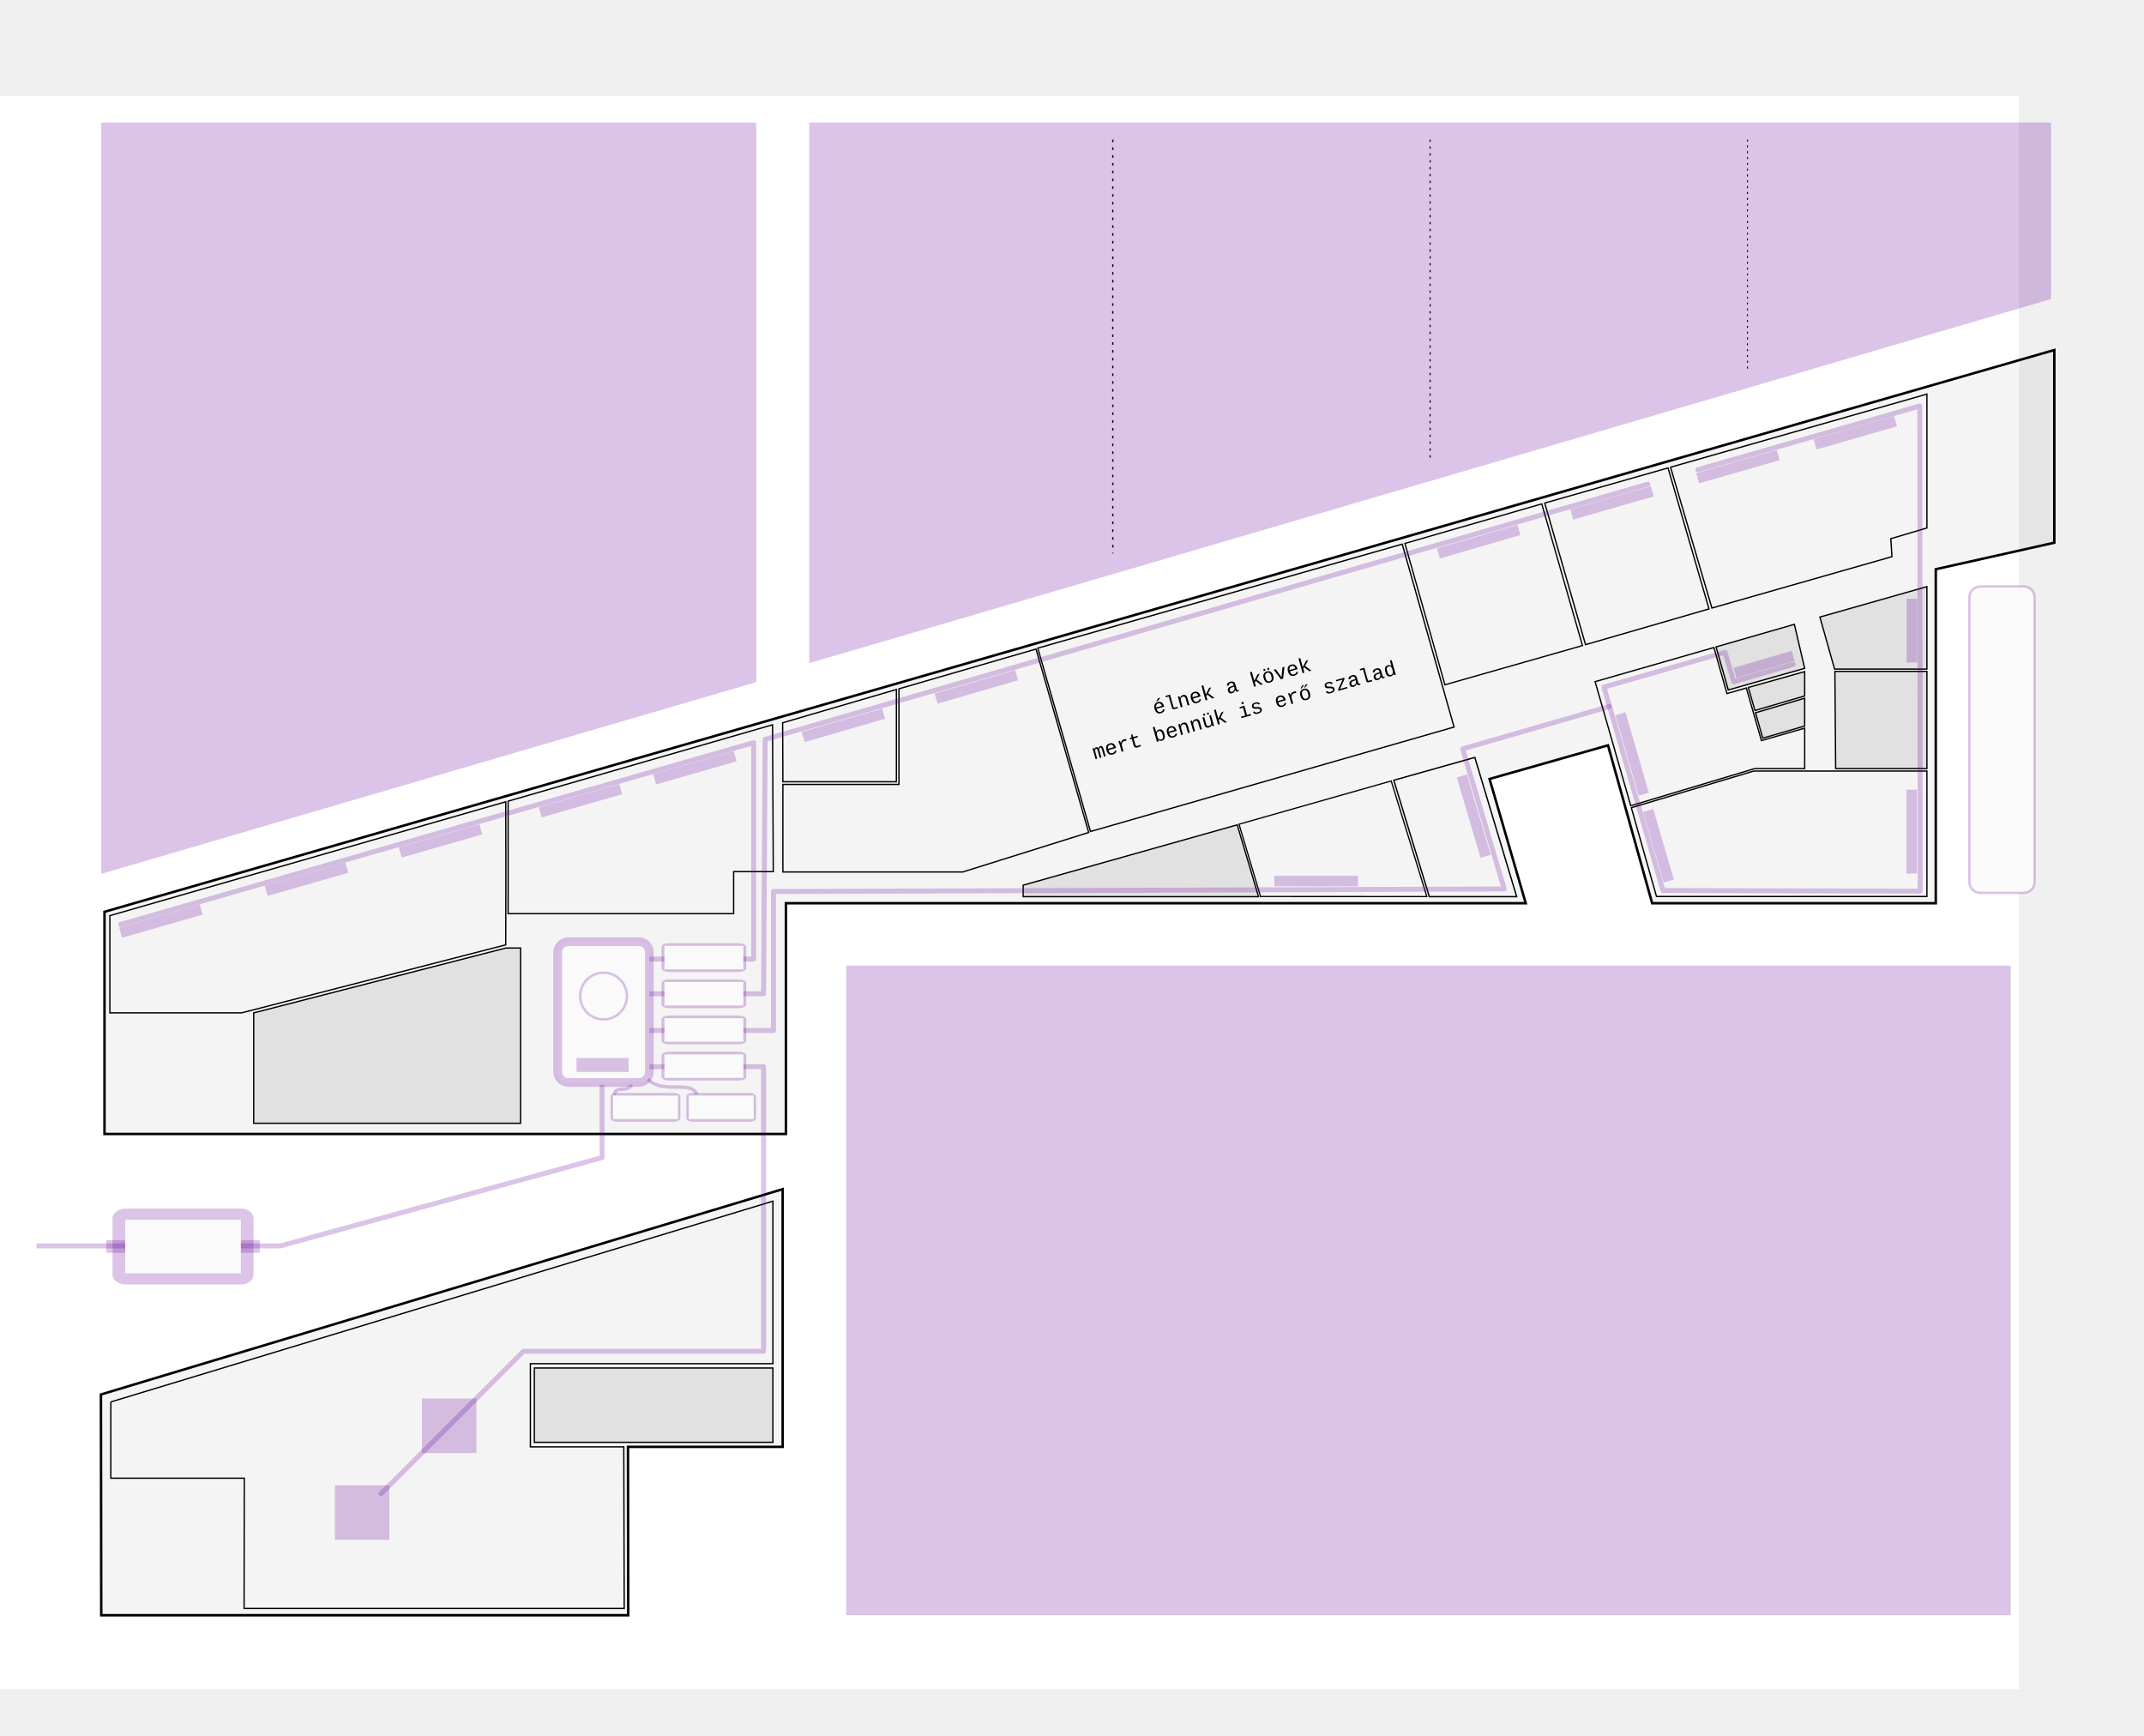
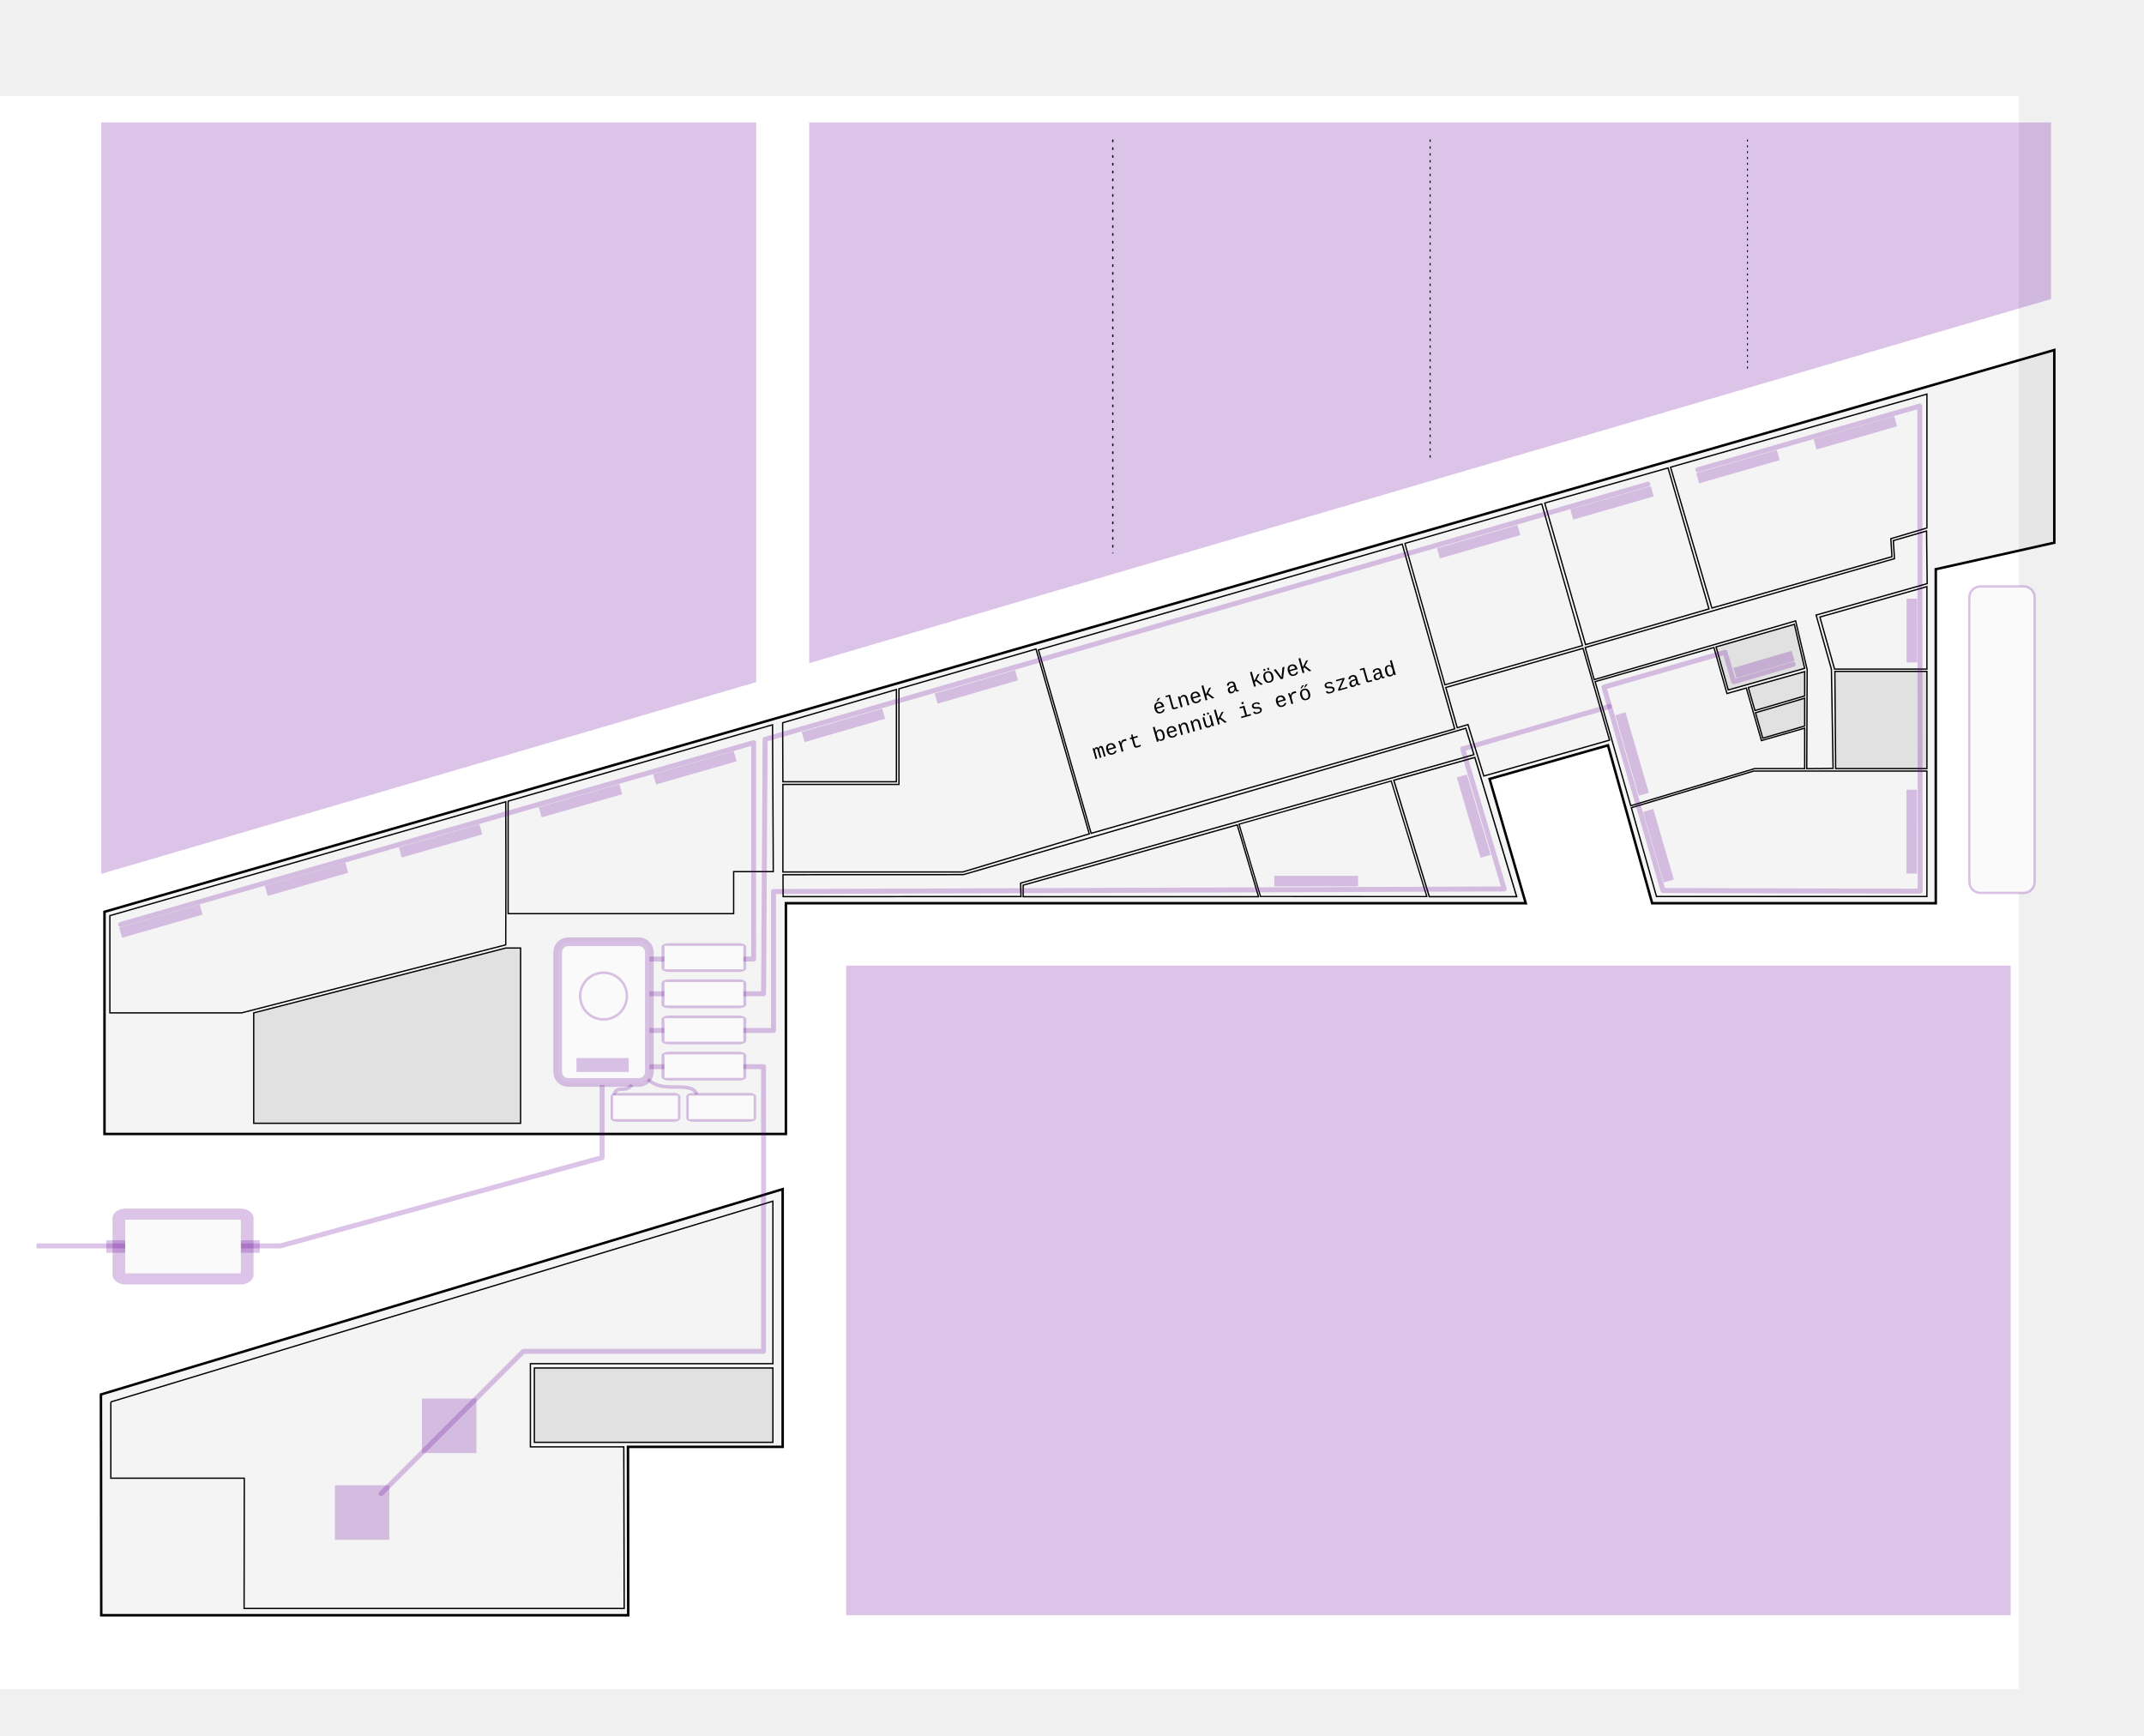
<svg xmlns="http://www.w3.org/2000/svg" width="432.435mm" height="350mm" viewBox="0 0 432.435 350" version="1.1" id="svg5">
  <defs id="defs2">
    </defs>
  <g id="drawing" transform="translate(87.61958,-48.61679)" style="display:inline">
    <rect style="display:inline;opacity:1;fill:#ffffff;fill-opacity:1;stroke:none;stroke-width:0.47;stroke-linecap:butt;stroke-linejoin:round;stroke-miterlimit:4;stroke-dasharray:0.47, 3.759;stroke-dashoffset:0;stroke-opacity:1;stop-color:#000000" id="rect78717" width="416.761" height="321.272" x="-97.173" y="67.955" class="clickthrough" />
    <rect style="opacity:1;fill:#fafafa;fill-opacity:1;stroke:#660099;stroke-width:0.477;stroke-linecap:round;stroke-linejoin:round;stroke-miterlimit:4;stroke-dasharray:none;stroke-opacity:0.231;stop-color:#000000" id="rect4922" width="13.162" height="61.81" x="309.59" y="166.878" ry="2.213" />
    <path style="fill:#000000;fill-opacity:0.045;stroke:#000000;stroke-width:0.5;stroke-linecap:butt;stroke-linejoin:miter;stroke-miterlimit:4;stroke-dasharray:none;stroke-opacity:1" d="m -66.544,232.498 -2.6e-4,44.81 h 137.438 l 2.6e-4,-46.537 149.22,1.2e-4 -7.295,-25.065 23.888,-6.778 8.905,31.842 h 57.206 v -67.358 l 23.907,-5.349 v -38.862 z" id="envelope_emelet" />
    <g id="g2208" style="fill:none;stroke:#660099;stroke-opacity:0.231" transform="translate(0,-1.5875)">
      <path style="fill:none;stroke:#660099;stroke-width:0.7;stroke-linecap:butt;stroke-linejoin:miter;stroke-miterlimit:4;stroke-dasharray:none;stroke-opacity:0.231" d="m 39.799,268.989 c -0.27,0.423 -0.719,0.727 -1.212,0.819 -0.275,0.052 -0.556,0.04 -0.836,0.047 -0.279,0.006 -0.565,0.032 -0.818,0.152 -0.188,0.089 -0.352,0.228 -0.469,0.4 -0.118,0.172 -0.189,0.375 -0.204,0.582" id="path1031" />
      <path style="fill:none;fill-opacity:1;stroke:#660099;stroke-width:0.7;stroke-linecap:butt;stroke-linejoin:miter;stroke-miterlimit:4;stroke-dasharray:none;stroke-opacity:0.231" d="m 43.052,267.884 c 0.524,0.483 1.145,0.86 1.815,1.103 0.887,0.322 1.841,0.406 2.784,0.427 0.943,0.021 1.889,-0.018 2.828,0.068 0.492,0.045 0.988,0.128 1.434,0.341 0.445,0.213 0.838,0.573 1.003,1.038 0.003,0.007 0.005,0.015 0.008,0.022" id="path1035" />
    </g>
    <path style="fill:#000000;fill-opacity:0.045;stroke:#000000;stroke-width:0.5;stroke-linecap:butt;stroke-linejoin:miter;stroke-miterlimit:4;stroke-dasharray:none;stroke-opacity:1" d="M -67.263,329.841 70.239,288.436 v 51.967 H 39.042 l 0.051,33.958 -106.292,-4e-4 z" id="envelope_foldszint" />
    <path style="fill:#660099;fill-opacity:0.231;stroke:none;stroke-width:0.265px;stroke-linecap:butt;stroke-linejoin:miter;stroke-opacity:1" d="M 75.588,182.353 V 73.313 l 250.482,-2.96e-4 v 35.611 z" id="path91226" class="clickthrough" />
    <rect style="display:inline;opacity:0;fill:#660099;fill-opacity:0.231;stroke:none;stroke-width:1.314;stroke-linecap:butt;stroke-linejoin:round;stroke-miterlimit:4;stroke-dasharray:none;stroke-dashoffset:0;stroke-opacity:0.231;stop-color:#000000" id="rect93623-7" width="58.473" height="31.883" x="267.598" y="73.312" />
    <rect style="display:inline;opacity:0;fill:#660099;fill-opacity:0.231;stroke:none;stroke-width:1.652;stroke-linecap:butt;stroke-linejoin:round;stroke-miterlimit:4;stroke-dasharray:none;stroke-dashoffset:0;stroke-opacity:0.231;stop-color:#000000" id="rect93623-9" width="58.473" height="50.375" x="203.594" y="73.313" />
    <rect style="display:inline;opacity:0;fill:#660099;fill-opacity:0.231;stroke:none;stroke-width:1.933;stroke-linecap:butt;stroke-linejoin:round;stroke-miterlimit:4;stroke-dasharray:none;stroke-dashoffset:0;stroke-opacity:0.231;stop-color:#000000" id="rect93623-6" width="58.473" height="68.96" x="139.591" y="73.313" />
    <rect style="opacity:0;fill:#660099;fill-opacity:0.231;stroke:none;stroke-width:2.178;stroke-linecap:butt;stroke-linejoin:round;stroke-miterlimit:4;stroke-dasharray:none;stroke-dashoffset:0;stroke-opacity:0.231;stop-color:#000000" id="rect93623" width="58.473" height="87.577" x="75.588" y="73.313" />
    <path style="fill:#660099;fill-opacity:0.231;stroke:none;stroke-width:0.265px;stroke-linecap:butt;stroke-linejoin:miter;stroke-opacity:1" d="M 64.905,73.313 H -67.199 V 224.848 L 64.905,186.179 Z" id="path92253" />
    <g id="g2723">
      <path style="display:inline;fill:none;stroke:#000000;stroke-width:0.262;stroke-linecap:butt;stroke-linejoin:miter;stroke-miterlimit:4;stroke-dasharray:0.524, 1.048;stroke-dashoffset:0;stroke-opacity:1" d="M 136.826,76.762 V 160.214" id="path942" />
      <path style="display:inline;fill:none;stroke:#000000;stroke-width:0.231;stroke-linecap:butt;stroke-linejoin:miter;stroke-miterlimit:4;stroke-dasharray:0.461, 0.923;stroke-dashoffset:0;stroke-opacity:1" d="M 200.829,76.762 V 141.429" id="path942-6" />
      <path style="display:inline;fill:none;stroke:#000000;stroke-width:0.196;stroke-linecap:butt;stroke-linejoin:miter;stroke-miterlimit:4;stroke-dasharray:0.391, 0.783;stroke-dashoffset:0;stroke-opacity:1" d="M 264.832,76.762 V 123.305" id="path942-6-3" />
    </g>
    <path style="display:inline;fill:#660099;fill-opacity:0.231;stroke:none;stroke-width:0.256;stroke-linecap:butt;stroke-linejoin:miter;stroke-miterlimit:4;stroke-dasharray:0.256, 3.074;stroke-dashoffset:0;stroke-opacity:1" d="M 317.927,243.35 H 83.054 v 131.012 H 317.927 Z" id="graph" />
    <rect style="display:inline;fill:#660099;fill-opacity:0.231;stroke:none;stroke-width:0.081;stroke-linecap:butt;stroke-linejoin:round;stroke-miterlimit:4;stroke-dasharray:none;stroke-dashoffset:0;stroke-opacity:1;stop-color:#000000" id="rect41701-4" width="30.954" height="2.526" x="-66.18" y="298.739" rx="0" ry="0" />
    <path style="fill:none;stroke:#660099;stroke-width:1;stroke-linecap:butt;stroke-linejoin:round;stroke-miterlimit:4;stroke-dasharray:none;stroke-opacity:0.231" d="m 33.817,267.445 v 14.627 l -64.888,17.807 h -49.188" id="path43866" />
    <rect style="display:inline;fill:#660099;fill-opacity:0.231;stroke:none;stroke-width:0.125;stroke-linecap:round;stroke-linejoin:round;stroke-miterlimit:4;stroke-dasharray:none;stroke-dashoffset:0;stroke-opacity:1;stop-color:#000000" id="rect14422-5" width="28.44" height="15.302" x="-64.923" y="292.351" rx="2.626" ry="1.935" />
    <rect style="display:inline;opacity:1;fill:#fafafa;fill-opacity:1;stroke:none;stroke-width:0.145;stroke-linecap:butt;stroke-linejoin:round;stroke-miterlimit:4;stroke-dasharray:none;stroke-dashoffset:0;stroke-opacity:1;stop-color:#000000" id="rect41701" width="23.323" height="10.824" x="-62.365" y="294.59" rx="0" ry="0" />
    <text xml:space="preserve" style="font-style:normal;font-weight:normal;font-size:4.233px;line-height:1.25;font-family:sans-serif;display:inline;fill:#000000;fill-opacity:1;stroke:none;stroke-width:0.265" x="108.074" y="224.885" id="text4804" transform="rotate(-15.7019)" class="clickthrough">
      <tspan id="tspan4802" style="font-style:normal;font-variant:normal;font-weight:normal;font-stretch:normal;font-size:4.233px;font-family:'Courier New';-inkscape-font-specification:'Courier New';text-align:center;text-anchor:middle;stroke-width:0.265" x="108.074" y="224.885">élnek a kövek</tspan>
      <tspan style="font-style:normal;font-variant:normal;font-weight:normal;font-stretch:normal;font-size:4.233px;font-family:'Courier New';-inkscape-font-specification:'Courier New';text-align:center;text-anchor:middle;stroke-width:0.265" x="108.074" y="230.272" id="tspan8358">mert bennük is erő szalad</tspan>
    </text>
-     <path style="fill:none;stroke:#000000;stroke-width:0.265px;stroke-linecap:butt;stroke-linejoin:miter;stroke-opacity:1" d="m 195.203,158.354 -73.506,20.969 10.633,36.986 73.328,-21.07 z" id="OktopuszKeramia" />
-     <path style="fill:#000000;fill-opacity:0.08;stroke:#000000;stroke-width:0.265px;stroke-linecap:butt;stroke-linejoin:miter;stroke-opacity:1" d="m 161.923,214.966 -43.176,12.166 v 2.313 h 47.469 z" id="haromszogRaktar" />
-     <path style="fill:#000000;fill-opacity:0.08;stroke:#000000;stroke-width:0.265px;stroke-linecap:butt;stroke-linejoin:miter;stroke-opacity:1" d="m 279.446,173.059 21.583,-6.136 v 16.636 h -18.623 z" id="kistargyalo" />
+     <path style="fill:none;stroke:#000000;stroke-width:0.265px;stroke-linecap:butt;stroke-linejoin:miter;stroke-opacity:1" d="m 195.203,158.354 -73.374,21.333 10.633,36.986 73.328,-21.07 z" id="room_11" data-room-id="11" />
+     <path style="fill:none;fill-opacity:0.08;stroke:#000000;stroke-width:0.265px;stroke-linecap:butt;stroke-linejoin:miter;stroke-opacity:1" d="m 161.923,214.966 -43.176,12.166 v 2.313 h 47.469 z" id="room_27" data-room-id="27" />
+     <path style="fill:none;fill-opacity:0.08;stroke:#000000;stroke-width:0.265px;stroke-linecap:butt;stroke-linejoin:miter;stroke-opacity:1" d="m 279.446,173.059 21.583,-6.136 v 16.636 h -18.623 z" id="room_16" data-room-id="16" />
    <path style="fill:#000000;fill-opacity:0.08;stroke:#000000;stroke-width:0.265px;stroke-linecap:butt;stroke-linejoin:miter;stroke-opacity:1" d="m 301.029,184.014 1e-5,19.61 H 282.623 l -0.156,-19.61 z" id="OktopuszSzitaKismuhely" />
    <path style="fill:#000000;fill-opacity:0.08;stroke:#000000;stroke-width:0.265px;stroke-linecap:butt;stroke-linejoin:miter;stroke-opacity:1" d="m 276.375,184.059 -11.368,3.199 1.336,4.652 10.032,-2.944 z" id="wc1" />
    <path style="fill:#000000;fill-opacity:0.08;stroke:#000000;stroke-width:0.265px;stroke-linecap:butt;stroke-linejoin:miter;stroke-opacity:1" d="m 276.375,189.428 v 5.607 l -8.453,2.447 -1.461,-5.125 z" id="wc2" />
    <path style="fill:#000000;fill-opacity:0.08;stroke:#000000;stroke-width:0.265px;stroke-linecap:butt;stroke-linejoin:miter;stroke-opacity:1" d="m 274.295,174.526 -15.794,4.552 2.461,8.679 15.413,-4.358 z" id="wc3" />
    <path style="display:inline;fill:#000000;fill-opacity:0.08;stroke:#000000;stroke-width:0.265;stroke-linecap:butt;stroke-linejoin:miter;stroke-miterlimit:4;stroke-dasharray:none;stroke-opacity:1" d="m 17.38,239.808 -2.995,-4e-5 -50.832,13.076 v 22.269 l 53.827,-3.8e-4 z" id="pult" />
    <path style="display:inline;fill:#000000;fill-opacity:0.08;stroke:#000000;stroke-width:0.265px;stroke-linecap:butt;stroke-linejoin:miter;stroke-opacity:1" d="m 68.271,324.5 v 14.989 h -48.113 v -14.989 z" id="lenti_wc" />
    <g id="g912">
-       <path style="display:inline;fill:none;stroke:#000000;stroke-width:0.265px;stroke-linecap:butt;stroke-linejoin:miter;stroke-opacity:1" d="m 249.325,142.838 8.335,28.402 36.318,-10.36 -0.228,-3.626 7.28,-2.161 v -26.997 z" id="Gólyafészek" />
-       <path style="fill:none;fill-opacity:0.08;stroke:#000000;stroke-width:0.265px;stroke-linecap:butt;stroke-linejoin:miter;stroke-opacity:1" d="m 241.296,211.112 -7.188,-25.028 23.962,-6.881 2.633,9.284 3.902,-1.121 3.046,10.607 8.724,-2.507 v 8.156 h -10.085 z" id="GÉPműhely" />
-       <path style="display:inline;fill:none;stroke:#000000;stroke-width:0.265px;stroke-linecap:butt;stroke-linejoin:miter;stroke-opacity:1" d="m 241.416,211.511 24.682,-7.397 h 34.931 v 25.306 h -54.54 z" id="Oktopusz" />
-       <path style="display:inline;fill:none;stroke:#000000;stroke-width:0.263px;stroke-linecap:butt;stroke-linejoin:miter;stroke-opacity:1" d="m 223.944,150.065 24.872,-7.081 8.259,28.432 -24.897,7.212 z" id="PK" />
-       <path style="display:inline;fill:none;stroke:#000000;stroke-width:0.259px;stroke-linecap:butt;stroke-linejoin:miter;stroke-opacity:1" d="m 223.348,150.241 -27.604,7.966 8.067,28.512 27.748,-7.909 z" id="SZGK" />
-       <path style="display:inline;fill:none;stroke:#000000;stroke-width:0.275px;stroke-linecap:butt;stroke-linejoin:miter;stroke-opacity:1" d="m 193.501,205.969 16.345,-4.603 8.439,28.079 h -17.62 z" id="Gólyairoda" />
-       <path style="display:inline;fill:none;stroke:#000000;stroke-width:0.247px;stroke-linecap:butt;stroke-linejoin:miter;stroke-opacity:1" d="m 192.982,206.118 -30.694,8.717 4.339,14.581 33.543,0.012 z" id="Lahmacun" />
-       <path style="fill:none;stroke:#000000;stroke-width:0.265px;stroke-linecap:butt;stroke-linejoin:miter;stroke-opacity:1" d="m 121.338,179.509 10.624,36.994 -25.401,7.966 H 70.286 l 2.6e-4,-17.656 h 23.409 v -19.284 z" id="Mérce" />
-       <path style="display:inline;fill:none;stroke:#000000;stroke-width:0.265px;stroke-linecap:butt;stroke-linejoin:miter;stroke-opacity:1" d="m 93.18,187.669 v 18.598 H 70.286 l -0.047,-11.888 z" id="DiósEdit" />
-       <path style="fill:none;stroke:#000000;stroke-width:0.265px;stroke-linecap:butt;stroke-linejoin:miter;stroke-opacity:1" d="m 68.346,224.399 -0.149,-29.618 -53.33,15.41 v 22.688 h 45.486 l 4.94e-4,-8.48 z" id="kisterem" />
-       <path style="fill:none;stroke:#000000;stroke-width:0.265px;stroke-linecap:butt;stroke-linejoin:miter;stroke-opacity:1" d="m 14.385,210.313 -79.843,22.964 v 19.607 h 26.56 l 53.283,-13.721 c 0,0 0.062,-14.952 -1.64e-4,-28.849 z" id="vendégtér" />
-       <path style="fill:none;stroke:#000000;stroke-width:0.265px;stroke-linecap:butt;stroke-linejoin:miter;stroke-opacity:1" d="m -65.267,331.342 133.538,-40.484 v 32.772 h -48.913 v 16.774 h 18.837 l 0.083,32.587 h -76.665 l 0.04,-26.26 h -26.92 v -15.388" id="Trafóház" />
+       <path style="display:inline;fill:none;stroke:#000000;stroke-width:0.265px;stroke-linecap:butt;stroke-linejoin:miter;stroke-opacity:1" d="m 249.325,142.838 8.335,28.402 36.318,-10.36 -0.228,-3.626 7.28,-2.161 v -26.997 z" id="room_2" data-room-id="2" />
+       <path style="fill:none;fill-opacity:0.08;stroke:#000000;stroke-width:0.265px;stroke-linecap:butt;stroke-linejoin:miter;stroke-opacity:1" d="m 241.296,211.112 -7.188,-25.028 23.962,-6.881 2.633,9.284 3.902,-1.121 3.046,10.607 8.724,-2.507 v 8.156 h -10.085 z" id="room_13" data-room-id="13" />
+       <path style="display:inline;fill:none;stroke:#000000;stroke-width:0.265px;stroke-linecap:butt;stroke-linejoin:miter;stroke-opacity:1" d="m 241.416,211.511 24.682,-7.397 h 34.931 v 25.306 h -54.54 z" id="room_1" data-room-id="1" />
+       <path style="display:inline;fill:none;stroke:#000000;stroke-width:0.263px;stroke-linecap:butt;stroke-linejoin:miter;stroke-opacity:1" d="m 223.944,150.065 24.872,-7.081 8.259,28.432 -24.897,7.212 z" id="room_3" data-room-id="3" />
+       <path style="display:inline;fill:none;stroke:#000000;stroke-width:0.259px;stroke-linecap:butt;stroke-linejoin:miter;stroke-opacity:1" d="m 223.348,150.241 -27.604,7.966 8.067,28.512 27.748,-7.909 z" id="room_4" data-room-id="4" />
+       <path style="display:inline;fill:none;stroke:#000000;stroke-width:0.275px;stroke-linecap:butt;stroke-linejoin:miter;stroke-opacity:1" d="m 193.501,205.969 16.345,-4.603 8.439,28.079 h -17.62 z" id="room_7" data-room-id="7" />
+       <path style="display:inline;fill:none;stroke:#000000;stroke-width:0.247px;stroke-linecap:butt;stroke-linejoin:miter;stroke-opacity:1" d="m 192.982,206.118 -30.694,8.717 4.339,14.581 33.543,0.012 z" id="room_6" data-room-id="6" />
+       <path style="fill:none;stroke:#000000;stroke-width:0.265px;stroke-linecap:butt;stroke-linejoin:miter;stroke-opacity:1" d="m 121.338,179.509 10.74,37.276 -25.516,7.685 H 70.286 l 2.6e-4,-17.656 h 23.409 v -19.284 z" id="room_5" data-room-id="5" />
+       <path style="display:inline;fill:none;stroke:#000000;stroke-width:0.265px;stroke-linecap:butt;stroke-linejoin:miter;stroke-opacity:1" d="m 93.18,187.669 v 18.598 H 70.286 l -0.047,-11.888 z" id="room_12" data-room-id="12" />
+       <path style="fill:none;stroke:#000000;stroke-width:0.265px;stroke-linecap:butt;stroke-linejoin:miter;stroke-opacity:1" d="m 68.346,224.399 -0.149,-29.618 -53.33,15.41 v 22.688 h 45.486 l 4.94e-4,-8.48 z" id="room_8" data-room-id="8" />
+       <path style="fill:none;stroke:#000000;stroke-width:0.265px;stroke-linecap:butt;stroke-linejoin:miter;stroke-opacity:1" d="m 14.385,210.313 -79.843,22.964 v 19.607 h 26.56 l 53.283,-13.721 c 0,0 0.062,-14.952 -1.64e-4,-28.849 z" id="room_9" data-room-id="9" />
+       <path style="fill:none;stroke:#000000;stroke-width:0.265px;stroke-linecap:butt;stroke-linejoin:miter;stroke-opacity:1" d="m -65.267,331.342 133.538,-40.484 v 32.772 h -48.913 v 16.774 h 18.837 l 0.083,32.587 h -76.665 l 0.04,-26.26 h -26.92 v -15.388" id="room_10" data-room-id="10" />
    </g>
    <path style="fill:none;stroke:#660099;stroke-width:1;stroke-linecap:round;stroke-linejoin:round;stroke-miterlimit:4;stroke-dasharray:none;stroke-opacity:0.231" d="m 43.505,242.029 20.885,-7e-5 V 198.381 l -127.688,36.669" id="path6552" class="clickthrough" />
    <path style="display:inline;fill:none;stroke:#660099;stroke-width:1;stroke-linecap:round;stroke-linejoin:round;stroke-miterlimit:4;stroke-dasharray:none;stroke-opacity:0.231" d="M 43.481,249.029 H 66.39 L 66.7,197.728 244.735,146.265" id="path5000" class="clickthrough" />
    <path style="fill:none;stroke:#660099;stroke-width:1;stroke-linecap:round;stroke-linejoin:round;stroke-miterlimit:4;stroke-dasharray:none;stroke-opacity:0.231" d="m 254.823,143.351 44.77,-12.849 0.079,97.843 -51.874,-0.14 -11.906,-41.018 24.416,-7.023 1.757,5.943 12.006,-3.52" id="path1049" />
    <path style="fill:none;stroke:#660099;stroke-width:1;stroke-linecap:round;stroke-linejoin:round;stroke-miterlimit:4;stroke-dasharray:none;stroke-opacity:0.231" d="m 43.481,256.437 24.909,-3.3e-4 1.87e-4,-28.026 147.382,-0.518 -8.374,-28.247 29.575,-8.547" id="path6020" class="clickthrough" />
    <path style="fill:none;stroke:#660099;stroke-width:1;stroke-linecap:round;stroke-linejoin:round;stroke-miterlimit:4;stroke-dasharray:none;stroke-opacity:0.231" d="m 43.505,263.729 22.885,-4.1e-4 v 4.947 52.461 l -48.441,4.1e-4 -28.707,28.707" id="path7279" class="clickthrough" />
    <g id="cycle4_radiators" transform="translate(-4.233333,4.233333)" class="clickthrough">
      <rect style="opacity:1;fill:#660099;fill-opacity:0.231;stroke:none;stroke-width:0.215;stroke-linecap:butt;stroke-linejoin:round;stroke-miterlimit:4;stroke-dasharray:none;stroke-dashoffset:0;stroke-opacity:0.231;stop-color:#000000" id="trafohaz_radiator_2" width="10.995" height="10.995" x="-15.842" y="343.921" />
      <rect style="display:inline;fill:#660099;fill-opacity:0.231;stroke:none;stroke-width:0.215;stroke-linecap:butt;stroke-linejoin:round;stroke-miterlimit:4;stroke-dasharray:none;stroke-dashoffset:0;stroke-opacity:0.231;stop-color:#000000" id="trafohaz_radiator_1" width="10.995" height="10.995" x="1.713" y="326.428" />
    </g>
    <g id="cycle3_radiators" class="clickthrough" transform="translate(0.2305368,1.5875)">
      <rect style="display:inline;fill:#660099;fill-opacity:0.231;stroke:none;stroke-width:0.215;stroke-linecap:butt;stroke-linejoin:round;stroke-miterlimit:4;stroke-dasharray:none;stroke-dashoffset:0;stroke-opacity:0.231;stop-color:#000000" id="kisterem_radiator_2" width="16.898" height="2.128" x="-13.937" y="207.4" ry="0" transform="rotate(-16.0342)" />
      <rect style="display:inline;fill:#660099;fill-opacity:0.231;stroke:none;stroke-width:0.215;stroke-linecap:butt;stroke-linejoin:round;stroke-miterlimit:4;stroke-dasharray:none;stroke-dashoffset:0;stroke-opacity:0.231;stop-color:#000000" id="kisterem_radiator_1" width="16.898" height="2.128" x="-37.952" y="207.406" ry="0" transform="rotate(-16.0342)" />
      <rect style="display:inline;fill:#660099;fill-opacity:0.231;stroke:none;stroke-width:0.215;stroke-linecap:butt;stroke-linejoin:round;stroke-miterlimit:4;stroke-dasharray:none;stroke-dashoffset:0;stroke-opacity:0.231;stop-color:#000000" id="vendegter_radiator_3" width="16.898" height="2.128" x="-67.303" y="207.401" ry="0" transform="rotate(-16.0342)" />
      <rect style="display:inline;fill:#660099;fill-opacity:0.231;stroke:none;stroke-width:0.215;stroke-linecap:butt;stroke-linejoin:round;stroke-miterlimit:4;stroke-dasharray:none;stroke-dashoffset:0;stroke-opacity:0.231;stop-color:#000000" id="vendegter_radiator_2" width="16.898" height="2.128" x="-95.438" y="207.37" ry="0" transform="rotate(-16.0342)" />
      <rect style="display:inline;fill:#660099;fill-opacity:0.231;stroke:none;stroke-width:0.215;stroke-linecap:butt;stroke-linejoin:round;stroke-miterlimit:4;stroke-dasharray:none;stroke-dashoffset:0;stroke-opacity:0.231;stop-color:#000000" id="vendegter_radiator_1" width="16.898" height="2.128" x="-125.985" y="207.369" ry="0" transform="rotate(-16.0342)" />
    </g>
    <g id="cycle1_radiators" class="clickthrough" style="display:inline">
      <rect style="display:inline;fill:#660099;fill-opacity:0.231;stroke:none;stroke-width:0.202;stroke-linecap:butt;stroke-linejoin:round;stroke-miterlimit:4;stroke-dasharray:none;stroke-dashoffset:0;stroke-opacity:0.231;stop-color:#000000" id="oktopusz_szita_radiator_2" data-location-id="oktopusz_szita" data-probes="[]" data-trvs="[&quot;79&quot;]" width="14.824" height="2.128" x="272.182" y="-176.618" ry="0" transform="rotate(73.72126)" />
      <rect style="display:inline;fill:#660099;fill-opacity:0.231;stroke:none;stroke-width:0.215;stroke-linecap:butt;stroke-linejoin:round;stroke-miterlimit:4;stroke-dasharray:none;stroke-dashoffset:0;stroke-opacity:0.231;stop-color:#000000" id="oktopusz_szita_radiator_1" data-trvs="[&quot;77&quot;]" width="16.898" height="2.128" x="207.881" y="-299.028" ry="0" transform="rotate(90)" />
      <rect style="display:inline;fill:#660099;fill-opacity:0.231;stroke:none;stroke-width:0.215;stroke-linecap:butt;stroke-linejoin:round;stroke-miterlimit:4;stroke-dasharray:none;stroke-dashoffset:0;stroke-opacity:0.231;stop-color:#000000" id="golyafeszek_radiator_1" data-location-id="golyafeszek" data-probes="[&quot;ovi_radiatorok_shelly/temperature:100&quot;,&quot;ovi_radiatorok_shelly/temperature:101&quot;]" data-trvs="[&quot;71&quot;]" width="16.898" height="2.128" x="229.459" y="208.713" ry="0" transform="rotate(-16.0342)" />
      <rect style="display:inline;fill:#660099;fill-opacity:0.231;stroke:none;stroke-width:0.215;stroke-linecap:butt;stroke-linejoin:round;stroke-miterlimit:4;stroke-dasharray:none;stroke-dashoffset:0;stroke-opacity:0.231;stop-color:#000000" id="golyafeszek_radiator_2" data-location-id="golyafeszek" data-probes="[&quot;ovi_radiatorok_shelly/temperature:102&quot;,&quot;ovi_radiatorok_shelly/temperature:103&quot;]" data-trvs="[&quot;75&quot;]" width="16.898" height="2.128" x="204.819" y="208.732" ry="0" transform="rotate(-16.0342)" />
      <rect style="display:inline;fill:#660099;fill-opacity:0.231;stroke:none;stroke-width:0.183;stroke-linecap:butt;stroke-linejoin:round;stroke-miterlimit:4;stroke-dasharray:none;stroke-dashoffset:0;stroke-opacity:0.231;stop-color:#000000" id="golyafeszek_wc_radiator_1" width="12.244" height="2.128" x="199.997" y="249.529" ry="0" transform="matrix(0.959728,-0.2809309,0.2807371,0.9597847,0,0)" />
-       <rect style="display:inline;fill:#660099;fill-opacity:0.231;stroke:none;stroke-width:0.215;stroke-linecap:butt;stroke-linejoin:round;stroke-miterlimit:4;stroke-dasharray:none;stroke-dashoffset:0;stroke-opacity:0.231;stop-color:#000000" id="gepmuhely_radiator_1" data-trvs="[&quot;63&quot;]" width="16.898" height="2.128" x="251.623" y="-177.097" ry="0" transform="rotate(73.80998)" />
+       <rect style="display:inline;fill:#660099;fill-opacity:0.231;stroke:none;stroke-width:0.215;stroke-linecap:butt;stroke-linejoin:round;stroke-miterlimit:4;stroke-dasharray:none;stroke-dashoffset:0;stroke-opacity:0.231;stop-color:#000000" id="gepmuhely_radiator_1" data-trvs="[&quot;57&quot;]" width="16.898" height="2.128" x="251.623" y="-177.097" ry="0" transform="rotate(73.80998)" />
      <rect style="display:inline;fill:#660099;fill-opacity:0.231;stroke:none;stroke-width:0.188;stroke-linecap:butt;stroke-linejoin:round;stroke-miterlimit:4;stroke-dasharray:none;stroke-dashoffset:0;stroke-opacity:0.231;stop-color:#000000" id="kistargyalo_radiator_1" width="12.853" height="2.128" x="169.357" y="-299.062" ry="0" transform="rotate(90)" />
      <rect style="display:inline;fill:#660099;fill-opacity:0.231;stroke:none;stroke-width:0.215;stroke-linecap:butt;stroke-linejoin:round;stroke-miterlimit:4;stroke-dasharray:none;stroke-dashoffset:0;stroke-opacity:0.231;stop-color:#000000" id="golyairoda_radiator_1" data-trvs="[&quot;65&quot;]" width="16.898" height="2.128" x="255.466" y="-141.601" ry="0" transform="rotate(73.52075)" />
      <rect style="opacity:1;fill:#660099;fill-opacity:0.231;stroke:none;stroke-width:0.215;stroke-linecap:butt;stroke-linejoin:round;stroke-miterlimit:4;stroke-dasharray:none;stroke-dashoffset:0;stroke-opacity:0.231;stop-color:#000000" id="studio_radiator_1" data-trvs="[&quot;69&quot;]" width="16.898" height="2.128" x="169.392" y="225.243" ry="0" />
    </g>
    <g id="cycle2_radiators" class="clickthrough">
-       <rect style="display:inline;fill:#660099;fill-opacity:0.231;stroke:none;stroke-width:0.215;stroke-linecap:butt;stroke-linejoin:round;stroke-miterlimit:4;stroke-dasharray:none;stroke-dashoffset:0;stroke-opacity:0.231;stop-color:#000000" id="merce_radiator_1" data-trvs="[&quot;57&quot;]" width="16.898" height="2.128" x="44.34" y="209.133" ry="0" transform="rotate(-16.19002)" />
+       <rect style="display:inline;fill:#660099;fill-opacity:0.231;stroke:none;stroke-width:0.215;stroke-linecap:butt;stroke-linejoin:round;stroke-miterlimit:4;stroke-dasharray:none;stroke-dashoffset:0;stroke-opacity:0.231;stop-color:#000000" id="merce_radiator_1" data-trvs="[&quot;63&quot;]" width="16.898" height="2.128" x="44.34" y="209.133" ry="0" transform="rotate(-16.19002)" />
      <rect style="display:inline;fill:#660099;fill-opacity:0.231;stroke:none;stroke-width:0.215;stroke-linecap:butt;stroke-linejoin:round;stroke-miterlimit:4;stroke-dasharray:none;stroke-dashoffset:0;stroke-opacity:0.231;stop-color:#000000" id="merce_targyalo_radiator_1" data-display-label="Diós Edit" data-trvs="[&quot;53&quot;]" width="16.898" height="2.128" x="16.429" y="209.104" ry="0" transform="rotate(-16.19002)" />
      <rect style="display:inline;fill:#660099;fill-opacity:0.231;stroke:none;stroke-width:0.215;stroke-linecap:butt;stroke-linejoin:round;stroke-miterlimit:4;stroke-dasharray:none;stroke-dashoffset:0;stroke-opacity:0.231;stop-color:#000000" id="pk_radiator_1" data-trvs="[&quot;42&quot;]" width="16.898" height="2.128" x="178.386" y="208.742" ry="0" transform="rotate(-16.0342)" />
      <rect style="display:inline;fill:#660099;fill-opacity:0.231;stroke:none;stroke-width:0.215;stroke-linecap:butt;stroke-linejoin:round;stroke-miterlimit:4;stroke-dasharray:none;stroke-dashoffset:0;stroke-opacity:0.231;stop-color:#000000" id="szgk_radiator_1" data-trvs="[&quot;59&quot;]" width="16.898" height="2.128" x="149.803" y="209.262" ry="0" transform="rotate(-16.19002)" />
    </g>
    <rect style="opacity:1;fill:#fafafa;fill-opacity:1;stroke:#660099;stroke-width:1.755;stroke-linecap:round;stroke-linejoin:round;stroke-miterlimit:4;stroke-dasharray:none;stroke-dashoffset:0;stroke-opacity:0.231;stop-color:#000000" id="rect14620" width="18.49" height="28.387" x="24.864" y="238.532" ry="2.14" />
    <rect style="opacity:1;fill:#660099;fill-opacity:0.231;stroke:none;stroke-width:0.204;stroke-linecap:round;stroke-linejoin:round;stroke-miterlimit:4;stroke-dasharray:none;stroke-dashoffset:0;stroke-opacity:0.79;stop-color:#000000" id="rect14422" width="10.515" height="2.803" x="28.661" y="261.996" class="clickthrough" />
    <circle style="display:inline;fill:none;fill-opacity:0.231;stroke:#660099;stroke-width:0.5;stroke-linecap:butt;stroke-linejoin:round;stroke-miterlimit:4;stroke-dasharray:none;stroke-dashoffset:0;stroke-opacity:0.231;stop-color:#000000" id="path79704-9" cx="34.109" cy="249.491" r="4.713" class="clickthrough" />
    <rect style="display:inline;fill:#660099;fill-opacity:0.231;stroke:none;stroke-width:0.06;stroke-linecap:round;stroke-linejoin:round;stroke-miterlimit:4;stroke-dasharray:none;stroke-dashoffset:0;stroke-opacity:1;stop-color:#000000" id="rect14422-5-7" width="17.096" height="5.811" x="45.805" y="238.826" rx="1.579" ry="0.735" />
    <rect style="display:inline;fill:#fafafa;fill-opacity:1;stroke:none;stroke-width:0.079;stroke-linecap:butt;stroke-linejoin:round;stroke-miterlimit:4;stroke-dasharray:none;stroke-dashoffset:0;stroke-opacity:1;stop-color:#000000" id="rect41701-6" width="15.917" height="4.736" x="46.395" y="239.364" rx="0" ry="0" />
    <rect style="display:inline;fill:#660099;fill-opacity:0.231;stroke:none;stroke-width:0.06;stroke-linecap:round;stroke-linejoin:round;stroke-miterlimit:4;stroke-dasharray:none;stroke-dashoffset:0;stroke-opacity:1;stop-color:#000000" id="rect14422-5-7-4" width="17.096" height="5.811" x="45.805" y="246.125" rx="1.579" ry="0.735" />
    <rect style="display:inline;fill:#fafafa;fill-opacity:1;stroke:none;stroke-width:0.079;stroke-linecap:butt;stroke-linejoin:round;stroke-miterlimit:4;stroke-dasharray:none;stroke-dashoffset:0;stroke-opacity:1;stop-color:#000000" id="rect41701-6-7" width="15.917" height="4.736" x="46.395" y="246.662" rx="0" ry="0" />
    <rect style="display:inline;fill:#660099;fill-opacity:0.231;stroke:none;stroke-width:0.06;stroke-linecap:round;stroke-linejoin:round;stroke-miterlimit:4;stroke-dasharray:none;stroke-dashoffset:0;stroke-opacity:1;stop-color:#000000" id="rect14422-5-7-4-3" width="17.096" height="5.811" x="45.805" y="253.423" rx="1.579" ry="0.735" />
    <rect style="display:inline;fill:#fafafa;fill-opacity:1;stroke:none;stroke-width:0.079;stroke-linecap:butt;stroke-linejoin:round;stroke-miterlimit:4;stroke-dasharray:none;stroke-dashoffset:0;stroke-opacity:1;stop-color:#000000" id="rect41701-6-7-6" width="15.917" height="4.736" x="46.395" y="253.961" rx="0" ry="0" />
    <rect style="display:inline;fill:#660099;fill-opacity:0.231;stroke:none;stroke-width:0.06;stroke-linecap:round;stroke-linejoin:round;stroke-miterlimit:4;stroke-dasharray:none;stroke-dashoffset:0;stroke-opacity:1;stop-color:#000000" id="rect14422-5-7-4-5" width="17.096" height="5.811" x="45.805" y="260.722" rx="1.579" ry="0.735" />
    <rect style="display:inline;fill:#660099;fill-opacity:0.231;stroke:none;stroke-width:0.054;stroke-linecap:round;stroke-linejoin:round;stroke-miterlimit:4;stroke-dasharray:none;stroke-dashoffset:0;stroke-opacity:1;stop-color:#000000" id="rect14422-5-7-4-5-7" width="14.07" height="5.811" x="35.535" y="269.029" rx="1.299" ry="0.735" />
    <rect style="display:inline;fill:#660099;fill-opacity:0.231;stroke:none;stroke-width:0.054;stroke-linecap:round;stroke-linejoin:round;stroke-miterlimit:4;stroke-dasharray:none;stroke-dashoffset:0;stroke-opacity:1;stop-color:#000000" id="rect14422-5-7-4-5-7-6" width="14.07" height="5.811" x="50.813" y="269.029" rx="1.299" ry="0.735" />
    <rect style="display:inline;fill:#fafafa;fill-opacity:1;stroke:none;stroke-width:0.079;stroke-linecap:butt;stroke-linejoin:round;stroke-miterlimit:4;stroke-dasharray:none;stroke-dashoffset:0;stroke-opacity:1;stop-color:#000000" id="rect41701-6-7-66" width="15.917" height="4.736" x="46.395" y="261.26" rx="0" ry="0" />
    <rect style="display:inline;fill:#fafafa;fill-opacity:1;stroke:none;stroke-width:0.072;stroke-linecap:butt;stroke-linejoin:round;stroke-miterlimit:4;stroke-dasharray:none;stroke-dashoffset:0;stroke-opacity:1;stop-color:#000000" id="rect41701-6-7-66-0" width="13.099" height="4.736" x="36.02" y="269.567" rx="0" ry="0" />
    <rect style="display:inline;fill:#fafafa;fill-opacity:1;stroke:none;stroke-width:0.072;stroke-linecap:butt;stroke-linejoin:round;stroke-miterlimit:4;stroke-dasharray:none;stroke-dashoffset:0;stroke-opacity:1;stop-color:#000000" id="rect41701-6-7-66-0-7" width="13.099" height="4.736" x="51.298" y="269.567" rx="0" ry="0" />
    <path style="fill:none;fill-opacity:0.281;stroke:none;stroke-width:0.265;stroke-linecap:butt;stroke-linejoin:miter;stroke-miterlimit:4;stroke-dasharray:0.265, 3.18;stroke-dashoffset:0;stroke-opacity:1" d="M 15.84,241.412 H 66.448 v 31.712 H 15.84 Z" id="control" />
+     <path style="fill:none;stroke:#000000;stroke-width:0.265px;stroke-linecap:butt;stroke-linejoin:miter;stroke-opacity:1" d="m 237.024,197.875 -25.367,7.243 -3.194,-10.379 -2.162,0.646 -2.309,-8.12 27.675,-7.895 z" id="room_17" data-room-id="17" />
+     <path style="fill:none;stroke:#000000;stroke-width:0.265px;stroke-linecap:butt;stroke-linejoin:miter;stroke-opacity:1" d="m 70.33,229.438 -0.023,-4.42 36.385,-0.015 101.331,-29.522 1.636,5.326 -91.432,25.907 0.083,2.712 z" id="room_24" data-room-id="24" />
+     <path style="fill:none;stroke:#000000;stroke-width:0.265px;stroke-linecap:butt;stroke-linejoin:miter;stroke-opacity:1" d="m 300.964,155.702 0.117,10.617 -22.401,6.338 3.092,10.931 0.331,19.993 -5.308,0.05 0.083,-19.993 -2.332,-9.806 -40.626,11.844 -1.807,-6.47 62.376,-17.926 -0.232,-3.638 z" id="room_25" data-room-id="25" />
  </g>
</svg>
